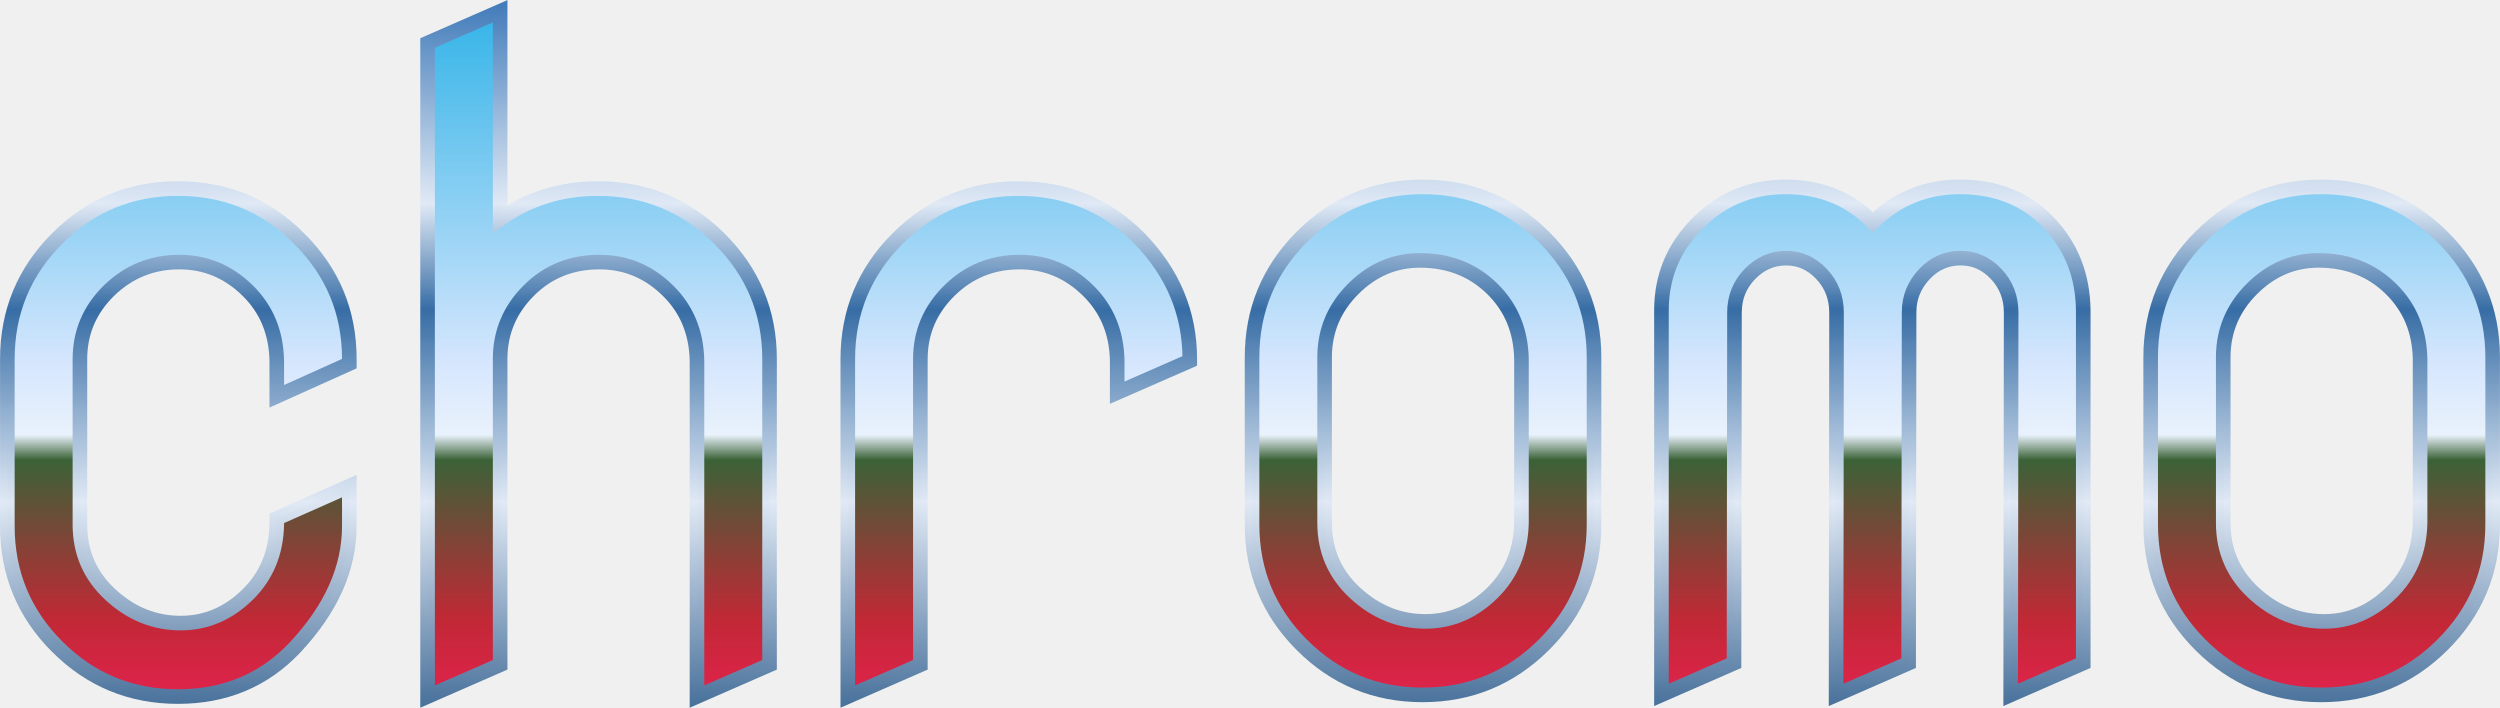
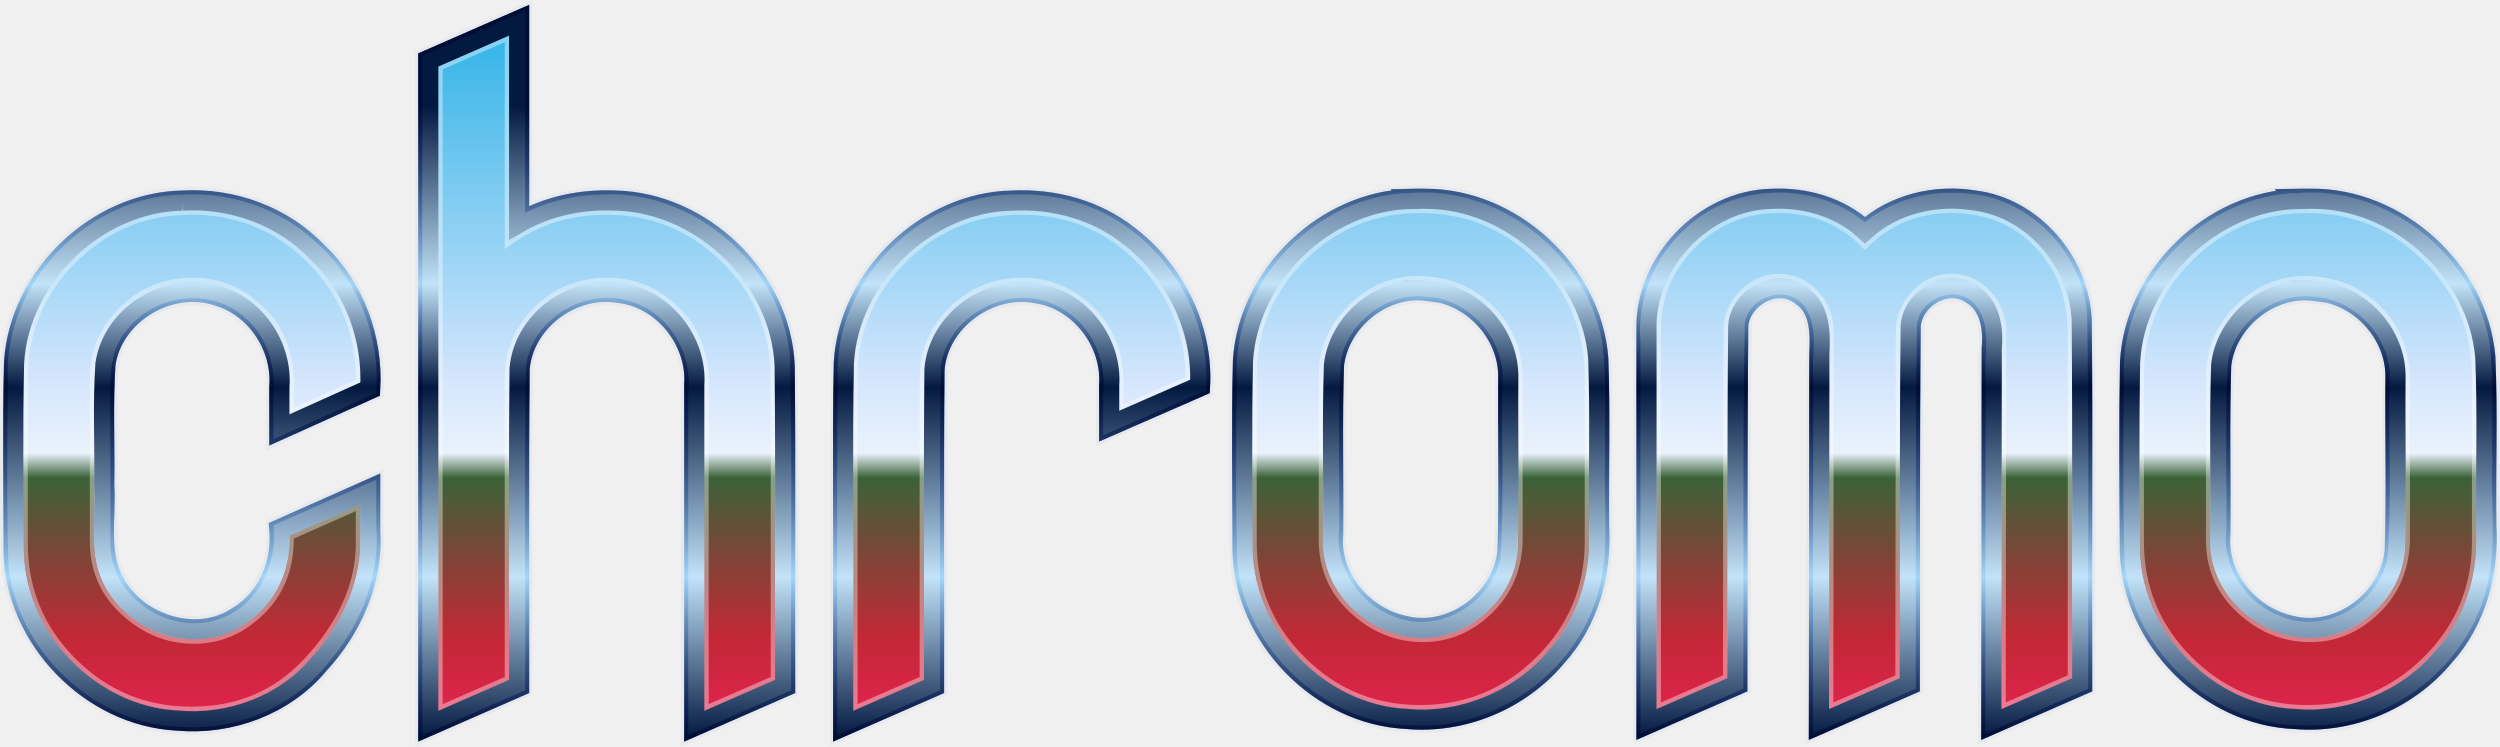
- <svg xmlns="http://www.w3.org/2000/svg" xmlns:xlink="http://www.w3.org/1999/xlink" id="svg8" version="1.1" viewBox="0 0 136.011 38.508" height="38.508mm" width="136.011mm">
+ <svg xmlns="http://www.w3.org/2000/svg" xmlns:xlink="http://www.w3.org/1999/xlink" id="svg8" version="1.1" viewBox="0 0 137.759 41.127" height="41.127mm" width="137.759mm">
  <defs id="defs2">
    <linearGradient id="linearGradient1129">
      <stop style="stop-color:#3e6995;stop-opacity:1;" offset="0" id="stop1119" />
      <stop style="stop-color:#e0e9f5;stop-opacity:0.988;" offset="0.304" id="stop1121" />
      <stop style="stop-color:#376da5;stop-opacity:1;" offset="0.573" id="stop1123" />
      <stop style="stop-color:#e0e9f5;stop-opacity:0.988;" offset="0.721" id="stop1125" />
      <stop style="stop-color:#437cba;stop-opacity:1;" offset="1" id="stop1127" />
    </linearGradient>
    <linearGradient id="linearGradient993">
      <stop style="stop-color:#854a59;stop-opacity:1;" offset="0" id="stop981" />
      <stop style="stop-color:#c22836;stop-opacity:1;" offset="0.09" id="stop983" />
      <stop style="stop-color:#85ac7e;stop-opacity:1;" offset="0.343" id="stop985" />
      <stop style="stop-color:#e9f2fc;stop-opacity:1;" offset="0.372" id="stop987" />
      <stop style="stop-color:#d5e6fd;stop-opacity:1;" offset="0.426" id="stop989" />
      <stop style="stop-color:#30b3e7;stop-opacity:1;" offset="1" id="stop991" />
    </linearGradient>
    <linearGradient id="linearGradient979">
      <stop style="stop-color:#e92253;stop-opacity:1;" offset="0" id="stop967" />
      <stop style="stop-color:#c22836;stop-opacity:1;" offset="0.138" id="stop969" />
      <stop style="stop-color:#3b6237;stop-opacity:1;" offset="0.363" id="stop971" />
      <stop style="stop-color:#e9f2fc;stop-opacity:1;" offset="0.398" id="stop973" />
      <stop style="stop-color:#d5e6fd;stop-opacity:1;" offset="0.5" id="stop975" />
      <stop style="stop-color:#30b3e7;stop-opacity:1;" offset="1" id="stop977" />
    </linearGradient>
    <linearGradient id="linearGradient965">
      <stop style="stop-color:#854a59;stop-opacity:1;" offset="0" id="stop953" />
      <stop style="stop-color:#c22836;stop-opacity:1;" offset="0.09" id="stop955" />
      <stop style="stop-color:#85ac7e;stop-opacity:1;" offset="0.237" id="stop957" />
      <stop style="stop-color:#e9f2fc;stop-opacity:1;" offset="0.372" id="stop959" />
      <stop style="stop-color:#d5e6fd;stop-opacity:1;" offset="0.426" id="stop961" />
      <stop style="stop-color:#30b3e7;stop-opacity:1;" offset="1" id="stop963" />
    </linearGradient>
    <linearGradient id="cool">
      <stop style="stop-color:#854a59;stop-opacity:1;" offset="0" id="stop1623" />
      <stop style="stop-color:#c22836;stop-opacity:1;" offset="0.09" id="stop1625" />
      <stop style="stop-color:#85ac7e;stop-opacity:1;" offset="0.343" id="stop1627" />
      <stop style="stop-color:#e9f2fc;stop-opacity:1;" offset="0.372" id="stop1629" />
      <stop style="stop-color:#d5e6fd;stop-opacity:1;" offset="0.426" id="stop1631" />
      <stop style="stop-color:#30b3e7;stop-opacity:1;" offset="1" id="stop1633" />
    </linearGradient>
    <linearGradient id="linearGradient3507">
      <stop style="stop-color:#041940;stop-opacity:1;" offset="0" id="stop3519" />
      <stop style="stop-color:#c2e3f9;stop-opacity:1;" offset="0.223" id="stop3511" />
      <stop style="stop-color:#041940;stop-opacity:1;" offset="0.487" id="stop3517" />
      <stop style="stop-color:#c2e3f9;stop-opacity:1;" offset="0.631" id="stop3513" />
      <stop style="stop-color:#041940;stop-opacity:1;" offset="0.878" id="stop3515" />
    </linearGradient>
    <linearGradient id="linearGradient2509">
      <stop style="stop-color:#f5f5f5;stop-opacity:1;" offset="0" id="stop2505" />
      <stop style="stop-color:#3a3a3a;stop-opacity:1;" offset="0.137" id="stop2560" />
      <stop style="stop-color:#ececec;stop-opacity:1;" offset="0.378" id="stop2564" />
      <stop style="stop-color:#404040;stop-opacity:1;" offset="0.523" id="stop3294" />
      <stop style="stop-color:#e7e7e7;stop-opacity:1;" offset="0.683" id="stop3296" />
      <stop style="stop-color:#3a3a3a;stop-opacity:1;" offset="0.844" id="stop2566" />
      <stop style="stop-color:#ffffff;stop-opacity:1;" offset="1" id="stop2507" />
    </linearGradient>
    <linearGradient id="cool-1">
      <stop style="stop-color:#854a59;stop-opacity:1;" offset="0" id="stop4569" />
      <stop style="stop-color:#c22836;stop-opacity:1;" offset="0.09" id="stop4628" />
      <stop style="stop-color:#85ac7e;stop-opacity:1;" offset="0.343" id="stop4626" />
      <stop style="stop-color:#e9f2fc;stop-opacity:1;" offset="0.372" id="stop4630" />
      <stop style="stop-color:#d5e6fd;stop-opacity:1;" offset="0.426" id="stop4622" />
      <stop style="stop-color:#30b3e7;stop-opacity:1;" offset="1" id="stop4571" />
    </linearGradient>
    <linearGradient id="linearGradient2979">
      <stop style="stop-color:#000000;stop-opacity:1;" offset="0" id="stop2977" />
    </linearGradient>
    <linearGradient xlink:href="#linearGradient2509" id="linearGradient3322" gradientUnits="userSpaceOnUse" x1="138.245" y1="157.451" x2="138.245" y2="171.282" />
    <linearGradient xlink:href="#linearGradient3507" id="linearGradient1565" gradientUnits="userSpaceOnUse" x1="142.307" y1="159.322" x2="142.307" y2="170.747" gradientTransform="translate(5.616723,2.25566)" />
    <linearGradient xlink:href="#linearGradient1129" id="linearGradient2654" x1="143.595" y1="172.335" x2="143.595" y2="133.404" gradientUnits="userSpaceOnUse" />
    <linearGradient xlink:href="#linearGradient979" id="linearGradient2656" gradientUnits="userSpaceOnUse" x1="143.595" y1="172.335" x2="143.595" y2="133.404" />
+     <linearGradient xlink:href="#linearGradient979" id="linearGradient863" gradientUnits="userSpaceOnUse" x1="143.595" y1="172.335" x2="143.595" y2="133.404" gradientTransform="translate(0.5291667)" />
+     <linearGradient xlink:href="#linearGradient3507" id="linearGradient2269" x1="186.128" y1="172.483" x2="186.128" y2="132.927" gradientUnits="userSpaceOnUse" />
  </defs>
-   <g id="layer1" transform="translate(-123.9231,-133.1841)" style="display:inline;fill:url(#linearGradient2656);fill-opacity:1;stroke:url(#linearGradient2654);stroke-width:0.794;stroke-dasharray:none" class="UnoptimicedTransforms">
-     <g aria-label="chr" id="text2742-3" style="font-size:50.535px;line-height:1.15;font-family:'Linux Libertine';-inkscape-font-specification:'Linux Libertine';letter-spacing:-5.515px;word-spacing:0px;display:inline;fill-opacity:1">
-       <path d="m 128.271,161.728 q 0,2.27 1.653,3.8 1.678,1.555 3.825,1.555 2.073,0 3.652,-1.555 1.53,-1.505 1.579,-3.8 v -0.345 l 3.948,-1.752 v 2.171 q 0,3.455 -2.961,6.613 -2.517,2.665 -6.366,2.665 -3.849,0 -6.564,-2.714 -2.714,-2.714 -2.714,-6.564 v -9.081 q 0,-3.849 2.714,-6.564 2.714,-2.714 6.564,-2.714 3.899,0 6.588,2.714 2.739,2.714 2.739,6.564 v 0.247 l -3.948,1.777 v -1.949 q -0.049,-2.295 -1.579,-3.8 -1.579,-1.555 -3.726,-1.555 -2.221,0 -3.825,1.555 -1.579,1.555 -1.579,3.726 0,0.049 0,0.074 z" style="font-family:'NovaMono for Powerline';-inkscape-font-specification:'NovaMono for Powerline';fill-opacity:1" id="path383" />
-       <path d="m 147.185,171.08 v -35.557 l 3.948,-1.727 v 11.301 q 2.319,-1.653 5.33,-1.653 3.849,0 6.588,2.714 2.739,2.714 2.739,6.564 v 16.631 l -3.948,1.727 v -18.284 q -0.049,-2.295 -1.579,-3.8 -1.579,-1.555 -3.726,-1.555 -2.295,0 -3.849,1.555 -1.53,1.53 -1.555,3.652 v 0.148 16.557 z" style="font-family:'NovaMono for Powerline';-inkscape-font-specification:'NovaMono for Powerline';fill-opacity:1" id="path385" />
-       <path d="m 170.047,171.08 v -18.358 q 0,-3.849 2.714,-6.564 2.714,-2.714 6.564,-2.714 3.923,0 6.588,2.714 2.739,2.813 2.739,6.564 v 0.099 l -3.948,1.727 v -1.752 q -0.049,-2.295 -1.579,-3.8 -1.579,-1.555 -3.726,-1.555 -2.245,0 -3.825,1.555 -1.579,1.555 -1.579,3.726 0,0.049 0,0.074 v 16.557 z" style="font-family:'NovaMono for Powerline';-inkscape-font-specification:'NovaMono for Powerline';fill-opacity:1" id="path387" />
-     </g>
-     <g aria-label="omo" id="text2886-9" style="font-size:50.535px;line-height:1.25;font-family:'Linux Libertine';-inkscape-font-specification:'Linux Libertine';letter-spacing:-3.932px;word-spacing:0px;display:inline;fill-opacity:1" transform="translate(0.5291667)">
-       <path d="m 195.459,161.637 q 0,2.27 1.653,3.8 1.678,1.555 3.825,1.555 2.073,0 3.652,-1.555 1.53,-1.505 1.579,-3.8 v -8.932 q -0.049,-2.295 -1.579,-3.8 -1.579,-1.555 -3.948,-1.555 -2.073,0 -3.627,1.555 -1.53,1.53 -1.555,3.652 v 0.148 z m -3.948,-9.007 q 0,-3.849 2.714,-6.564 2.714,-2.714 6.564,-2.714 3.849,0 6.588,2.714 2.739,2.714 2.739,6.564 v 9.081 q 0,3.849 -2.739,6.564 -2.739,2.714 -6.588,2.714 -3.849,0 -6.564,-2.714 -2.714,-2.714 -2.714,-6.564 z" style="font-family:'NovaMono for Powerline';-inkscape-font-specification:'NovaMono for Powerline';fill-opacity:1" id="path390" />
-       <path d="m 213.784,170.989 v -20.925 q 0,-2.764 1.974,-4.738 1.974,-1.974 4.762,-1.974 2.887,0 4.762,1.925 1.974,-1.925 4.738,-1.925 2.961,0 4.812,1.925 1.875,1.949 1.9,4.812 v 19.173 l -3.948,1.727 0.025,-20.801 q 0,-1.234 -0.814,-2.097 -0.814,-0.864 -1.925,-0.864 -1.16,0 -1.974,0.864 -0.839,0.888 -0.839,2.073 v 0.025 l -0.025,19.074 -3.948,1.727 0.025,-20.801 q 0,-1.234 -0.814,-2.097 -0.814,-0.864 -1.925,-0.864 -1.135,0 -1.974,0.864 -0.839,0.864 -0.839,2.097 l -0.025,19.074 z" style="font-family:'NovaMono for Powerline';-inkscape-font-specification:'NovaMono for Powerline';fill-opacity:1" id="path392" />
-       <path d="m 244.348,161.637 q 0,2.27 1.653,3.8 1.678,1.555 3.825,1.555 2.073,0 3.652,-1.555 1.53,-1.505 1.579,-3.8 v -8.932 q -0.049,-2.295 -1.579,-3.8 -1.579,-1.555 -3.948,-1.555 -2.073,0 -3.627,1.555 -1.53,1.53 -1.555,3.652 v 0.148 z m -3.948,-9.007 q 0,-3.849 2.714,-6.564 2.714,-2.714 6.564,-2.714 3.849,0 6.588,2.714 2.739,2.714 2.739,6.564 v 9.081 q 0,3.849 -2.739,6.564 -2.739,2.714 -6.588,2.714 -3.849,0 -6.564,-2.714 -2.714,-2.714 -2.714,-6.564 z" style="font-family:'NovaMono for Powerline';-inkscape-font-specification:'NovaMono for Powerline';fill-opacity:1" id="path394" />
-     </g>
+   <g id="layer1" transform="translate(-123.0561,-131.8742)" style="display:inline;fill:url(#linearGradient2656);fill-opacity:1;stroke:url(#linearGradient2654);stroke-width:0.794;stroke-dasharray:none" class="UnoptimicedTransforms">
+     <path id="path394" style="font-size:50.535px;line-height:1.25;font-family:'NovaMono for Powerline';-inkscape-font-specification:'NovaMono for Powerline';letter-spacing:-3.932px;word-spacing:0px;display:inline;mix-blend-mode:normal;fill:url(#linearGradient863);fill-opacity:1;stroke:#ffffff;stroke-width:0.529;stroke-dasharray:none;stroke-opacity:0.391" d="m 244.877,161.637 q 0,2.27 1.653,3.8 1.678,1.555 3.825,1.555 2.073,0 3.652,-1.555 1.53,-1.505 1.579,-3.8 v -8.932 q -0.049,-2.295 -1.579,-3.8 -1.579,-1.555 -3.948,-1.555 -2.073,0 -3.627,1.555 -1.53,1.53 -1.555,3.652 v 0.148 z m -3.948,-9.007 q 0,-3.849 2.714,-6.564 2.714,-2.714 6.564,-2.714 3.849,0 6.588,2.714 2.739,2.714 2.739,6.564 v 9.081 q 0,3.849 -2.739,6.564 -2.739,2.714 -6.588,2.714 -3.849,0 -6.564,-2.714 -2.714,-2.714 -2.714,-6.564 z m -26.616,18.358 v -20.925 q 0,-2.764 1.974,-4.738 1.974,-1.974 4.762,-1.974 2.887,0 4.762,1.925 1.974,-1.925 4.738,-1.925 2.961,0 4.812,1.925 1.875,1.949 1.9,4.812 v 19.173 l -3.948,1.727 0.025,-20.801 q 0,-1.234 -0.814,-2.097 -0.814,-0.864 -1.925,-0.864 -1.16,0 -1.974,0.864 -0.839,0.888 -0.839,2.073 v 0.025 l -0.025,19.074 -3.948,1.727 0.025,-20.801 q 0,-1.234 -0.814,-2.097 -0.814,-0.864 -1.925,-0.864 -1.135,0 -1.974,0.864 -0.839,0.864 -0.839,2.097 l -0.025,19.074 z m -18.325,-9.352 q 0,2.27 1.653,3.8 1.678,1.555 3.825,1.555 2.073,0 3.652,-1.555 1.53,-1.505 1.579,-3.8 v -8.932 q -0.049,-2.295 -1.579,-3.8 -1.579,-1.555 -3.948,-1.555 -2.073,0 -3.627,1.555 -1.53,1.53 -1.555,3.652 v 0.148 z m -3.948,-9.007 q 0,-3.849 2.714,-6.564 2.714,-2.714 6.564,-2.714 3.849,0 6.588,2.714 2.739,2.714 2.739,6.564 v 9.081 q 0,3.849 -2.739,6.564 -2.739,2.714 -6.588,2.714 -3.849,0 -6.564,-2.714 -2.714,-2.714 -2.714,-6.564 z m -21.993,18.45 v -18.358 q 0,-3.849 2.714,-6.564 2.714,-2.714 6.564,-2.714 3.923,0 6.588,2.714 2.739,2.813 2.739,6.564 v 0.099 l -3.948,1.727 v -1.752 q -0.049,-2.295 -1.579,-3.8 -1.579,-1.555 -3.726,-1.555 -2.245,0 -3.825,1.555 -1.579,1.555 -1.579,3.726 0,0.049 0,0.074 v 16.557 z m -22.862,0 v -35.557 l 3.948,-1.727 v 11.301 q 2.319,-1.653 5.33,-1.653 3.849,0 6.588,2.714 2.739,2.714 2.739,6.564 v 16.631 l -3.948,1.727 v -18.284 q -0.049,-2.295 -1.579,-3.8 -1.579,-1.555 -3.726,-1.555 -2.295,0 -3.849,1.555 -1.53,1.53 -1.555,3.652 v 0.148 16.557 z m -18.914,-9.352 q 0,2.27 1.653,3.8 1.678,1.555 3.825,1.555 2.073,0 3.652,-1.555 1.53,-1.505 1.579,-3.8 v -0.345 l 3.948,-1.752 v 2.171 q 0,3.455 -2.961,6.613 -2.517,2.665 -6.366,2.665 -3.849,0 -6.564,-2.714 -2.714,-2.714 -2.714,-6.564 v -9.081 q 0,-3.849 2.714,-6.564 2.714,-2.714 6.564,-2.714 3.899,0 6.588,2.714 2.739,2.714 2.739,6.564 v 0.247 l -3.948,1.777 v -1.949 q -0.049,-2.295 -1.579,-3.8 -1.579,-1.555 -3.726,-1.555 -2.221,0 -3.825,1.555 -1.579,1.555 -1.579,3.726 0,0.049 0,0.074 z" />
+     <path id="path1215" style="font-size:50.535px;line-height:1.25;font-family:'NovaMono for Powerline';-inkscape-font-specification:'NovaMono for Powerline';letter-spacing:-3.932px;word-spacing:0px;display:inline;mix-blend-mode:normal;fill:none;fill-opacity:1;stroke:url(#linearGradient2269);stroke-width:1.111;stroke-dasharray:none;stroke-opacity:1" d="m 150.92,133.311 c -1.421,0.622 -2.843,1.245 -4.264,1.867 0,12.237 0,24.474 0,36.711 1.669,-0.729 3.337,-1.459 5.006,-2.189 0.018,-5.84 -0.036,-11.681 0.027,-17.52 0.229,-2.597 2.878,-4.575 5.433,-4.171 2.457,0.251 4.368,2.644 4.19,5.088 0,6.264 0,12.528 0,18.792 1.669,-0.73 3.339,-1.459 5.008,-2.189 -0.018,-5.896 0.037,-11.795 -0.027,-17.69 -0.209,-4.811 -4.538,-8.982 -9.34,-9.084 -1.829,-0.08 -3.699,0.293 -5.291,1.215 0,-3.718 0,-7.436 0,-11.154 -0.247,0.108 -0.495,0.216 -0.742,0.324 z m 49.908,9.523 c -4.74,0.095 -8.994,4.186 -9.28,8.916 -0.081,3.488 -0.031,6.983 -0.025,10.472 0.104,4.766 4.252,9.028 9.012,9.264 3.116,0.293 6.296,-1.029 8.298,-3.432 1.749,-1.924 2.49,-4.579 2.34,-7.144 -0.032,-3.095 0.063,-6.194 -0.047,-9.286 -0.364,-4.764 -4.745,-8.797 -9.518,-8.796 -0.26,-0.014 -0.52,-9.5e-4 -0.781,0.005 z m 19.863,-0.004 c -3.735,0.072 -7.017,3.495 -6.908,7.234 0,7.244 0,14.488 0,21.732 1.669,-0.73 3.339,-1.459 5.008,-2.189 0.024,-6.59 -0.017,-13.183 0.049,-19.771 0.113,-1.59 2.151,-2.724 3.469,-1.68 1.076,0.723 1.055,2.106 0.999,3.255 -0.008,6.795 -0.018,13.591 -0.024,20.386 1.669,-0.73 3.339,-1.459 5.008,-2.189 0.025,-6.603 -0.02,-13.209 0.051,-19.81 0.152,-1.509 2.014,-2.626 3.339,-1.725 1.059,0.619 1.227,1.928 1.126,3.038 -0.008,6.895 -0.018,13.791 -0.024,20.686 1.669,-0.73 3.339,-1.459 5.008,-2.189 -0.017,-6.682 0.034,-13.365 -0.025,-20.046 -0.112,-3.23 -2.671,-6.246 -5.921,-6.643 -2.118,-0.342 -4.408,0.186 -6.025,1.636 -1.381,-1.267 -3.279,-1.815 -5.129,-1.725 z m 29.025,0.004 c -4.775,0.095 -9.052,4.246 -9.287,9.016 -0.058,3.489 -0.034,6.983 -0.011,10.472 0.151,4.764 4.343,8.984 9.105,9.171 3.085,0.261 6.217,-1.064 8.198,-3.439 1.778,-1.948 2.5,-4.648 2.34,-7.244 -0.038,-3.095 0.076,-6.196 -0.057,-9.287 -0.416,-4.758 -4.835,-8.747 -9.608,-8.697 -0.227,-0.011 -0.454,0.004 -0.681,0.007 z m -116.605,0.092 c -4.74,0.095 -8.994,4.186 -9.28,8.916 -0.081,3.488 -0.031,6.983 -0.025,10.472 0.104,4.766 4.252,9.028 9.012,9.264 2.903,0.271 5.928,-0.841 7.809,-3.103 1.832,-1.982 3.019,-4.639 2.829,-7.372 0,-0.762 0,-1.524 0,-2.286 -1.669,0.741 -3.338,1.48 -5.006,2.223 0.162,1.854 -0.631,3.797 -2.255,4.784 -2.199,1.506 -5.402,0.536 -6.734,-1.677 -1.039,-1.66 -0.544,-3.697 -0.661,-5.542 0.042,-2.223 -0.085,-4.455 0.066,-6.672 0.4,-2.71 3.422,-4.566 6.034,-3.803 2.206,0.56 3.73,2.816 3.55,5.067 0,0.789 0,1.578 0,2.368 1.669,-0.751 3.337,-1.503 5.006,-2.254 0.159,-2.772 -0.862,-5.595 -2.887,-7.52 -1.923,-2.009 -4.695,-3.024 -7.459,-2.865 z m 45.723,0 c -4.74,0.096 -8.992,4.186 -9.278,8.916 -0.09,4.658 -0.012,9.321 -0.038,13.981 0,2.022 0,4.044 0,6.066 1.669,-0.73 3.339,-1.459 5.008,-2.189 0.016,-5.823 -0.031,-11.647 0.023,-17.469 0.218,-2.679 3.017,-4.708 5.635,-4.194 2.371,0.351 4.162,2.688 3.992,5.064 0,0.752 0,1.503 0,2.255 1.669,-0.729 3.337,-1.459 5.006,-2.189 0.178,-3.21 -1.396,-6.375 -3.938,-8.307 -1.8,-1.425 -4.134,-2.046 -6.409,-1.933 z m 22.867,4.975 c 2.452,0.126 4.521,2.351 4.467,4.807 -0.031,3.172 0.062,6.35 -0.046,9.519 -0.238,2.678 -3.059,4.794 -5.697,4.126 -2.27,-0.481 -4.124,-2.667 -3.907,-5.038 0.03,-3.11 -0.059,-6.225 0.044,-9.332 0.286,-2.423 2.691,-4.399 5.14,-4.081 z m 48.889,0 c 2.452,0.126 4.521,2.351 4.467,4.807 -0.031,3.172 0.062,6.35 -0.046,9.519 -0.238,2.678 -3.059,4.794 -5.697,4.126 -2.271,-0.482 -4.123,-2.667 -3.907,-5.038 0.03,-3.11 -0.059,-6.225 0.044,-9.332 0.286,-2.423 2.691,-4.399 5.14,-4.081 z" />
+     <path id="path2260" style="font-size:50.535px;line-height:1.25;font-family:'NovaMono for Powerline';-inkscape-font-specification:'NovaMono for Powerline';letter-spacing:-3.932px;word-spacing:0px;display:inline;mix-blend-mode:soft-light;fill:none;fill-opacity:1;stroke:#2d3c61;stroke-width:0.397;stroke-linecap:square;stroke-linejoin:miter;stroke-miterlimit:4;stroke-dasharray:none;stroke-opacity:1;paint-order:normal" d="m 151.451,132.502 c -1.776,0.774 -3.55,1.553 -5.324,2.33 0,12.622 0,25.243 0,37.865 2.022,-0.884 4.043,-1.768 6.064,-2.652 0.033,-6.008 -0.068,-12.022 0.056,-18.026 0.359,-2.576 3.397,-4.239 5.78,-3.248 1.875,0.701 2.993,2.77 2.755,4.726 0,6.4 0,12.8 0,19.2 2.022,-0.884 4.044,-1.768 6.066,-2.652 -0.035,-6.183 0.073,-12.369 -0.062,-18.549 -0.491,-5.127 -5.38,-9.371 -10.531,-9.107 -1.395,0.032 -2.791,0.311 -4.064,0.891 0,-3.701 0,-7.401 0,-11.102 -0.247,0.108 -0.493,0.216 -0.74,0.324 z m 78.777,9.795 c -1.581,0.066 -3.154,0.591 -4.408,1.566 -2.876,-2.262 -7.391,-2.082 -10.032,0.477 -1.79,1.599 -2.737,4.035 -2.535,6.424 0,7.28 0,14.561 0,21.841 2.022,-0.884 4.044,-1.768 6.066,-2.652 0.028,-6.758 -0.043,-13.522 0.079,-20.276 0.244,-1.281 2.117,-1.928 2.937,-0.786 0.793,1.143 0.316,2.626 0.44,3.919 -0.007,6.598 -0.016,13.197 -0.022,19.795 2.022,-0.884 4.044,-1.768 6.066,-2.652 0.022,-6.735 -0.032,-13.474 0.068,-20.206 0.188,-1.292 2.037,-2.015 2.905,-0.905 0.85,1.108 0.357,2.592 0.483,3.87 -0.007,6.631 -0.016,13.263 -0.022,19.894 2.022,-0.884 4.044,-1.768 6.066,-2.652 -0.02,-6.911 0.057,-13.825 -0.052,-20.735 -0.252,-3.578 -3.357,-6.757 -6.978,-6.897 -0.353,-0.035 -0.708,-0.037 -1.062,-0.025 z m -29.414,0.008 c -5.316,0.089 -10.049,4.999 -9.808,10.337 -0.034,3.425 -0.069,6.855 0.032,10.278 0.469,4.934 4.989,9.12 9.963,9.126 4.739,0.249 9.364,-3.222 10.411,-7.857 0.549,-2.261 0.186,-4.602 0.292,-6.9 -0.043,-2.216 0.125,-4.454 -0.175,-6.655 -0.899,-4.91 -5.716,-8.704 -10.715,-8.328 z m 48.887,0 c -5.317,0.09 -10.043,5.002 -9.81,10.339 -0.024,3.427 -0.064,6.858 0.04,10.282 0.465,4.971 5.059,9.167 10.065,9.123 4.759,0.201 9.369,-3.345 10.339,-8.017 0.502,-2.215 0.152,-4.498 0.258,-6.746 -0.039,-2.251 0.128,-4.525 -0.195,-6.759 -0.947,-4.862 -5.736,-8.597 -10.697,-8.223 z m -116.605,0.092 c -5.315,0.091 -10.047,4.999 -9.806,10.337 -0.034,3.425 -0.069,6.855 0.032,10.278 0.469,4.935 4.989,9.119 9.963,9.126 3.122,0.151 6.266,-1.285 8.152,-3.786 1.791,-2.107 2.785,-4.897 2.55,-7.668 0,-0.894 0,-1.788 0,-2.682 -2.028,0.9 -4.056,1.801 -6.084,2.701 0.3,1.979 -0.646,4.185 -2.554,4.984 -2.557,1.163 -5.94,-0.862 -6.005,-3.705 -0.034,-2.404 0.011,-4.812 -0.02,-7.219 0.058,-1.56 -0.238,-3.346 0.908,-4.611 1.448,-1.876 4.495,-2.261 6.237,-0.578 1.171,1.016 1.602,2.62 1.453,4.123 0,0.895 0,1.79 0,2.686 2.018,-0.909 4.037,-1.817 6.055,-2.727 0.276,-3.273 -1.048,-6.642 -3.578,-8.759 -1.971,-1.768 -4.669,-2.651 -7.303,-2.501 z m 45.725,0 c -5.315,0.09 -10.051,5 -9.804,10.339 -0.069,6.653 -0.007,13.308 -0.029,19.961 2.022,-0.884 4.044,-1.768 6.066,-2.652 0.018,-5.991 -0.047,-11.984 0.043,-17.973 0.368,-2.674 3.6,-4.391 6.026,-3.204 1.753,0.777 2.743,2.759 2.523,4.633 0,0.887 0,1.775 0,2.663 2.019,-0.882 4.038,-1.766 6.057,-2.648 0.421,-4.876 -3.08,-9.791 -7.881,-10.848 -0.981,-0.235 -1.995,-0.316 -3.002,-0.271 z m 22.842,6.031 c 2.188,0.084 4.163,2.241 3.976,4.495 -0.055,3.216 0.12,6.445 -0.104,9.653 -0.467,2.425 -3.339,4.086 -5.641,3.062 -1.847,-0.679 -3.116,-2.654 -2.846,-4.624 0.05,-3.093 -0.112,-6.198 0.095,-9.283 0.411,-2.006 2.464,-3.575 4.52,-3.304 z m 48.889,0 c 2.188,0.084 4.163,2.241 3.976,4.495 -0.055,3.216 0.12,6.445 -0.104,9.653 -0.467,2.425 -3.339,4.086 -5.641,3.062 -1.847,-0.68 -3.113,-2.654 -2.846,-4.624 0.05,-3.093 -0.112,-6.198 0.095,-9.283 0.411,-2.006 2.464,-3.575 4.52,-3.304 z" />
  </g>
</svg>
